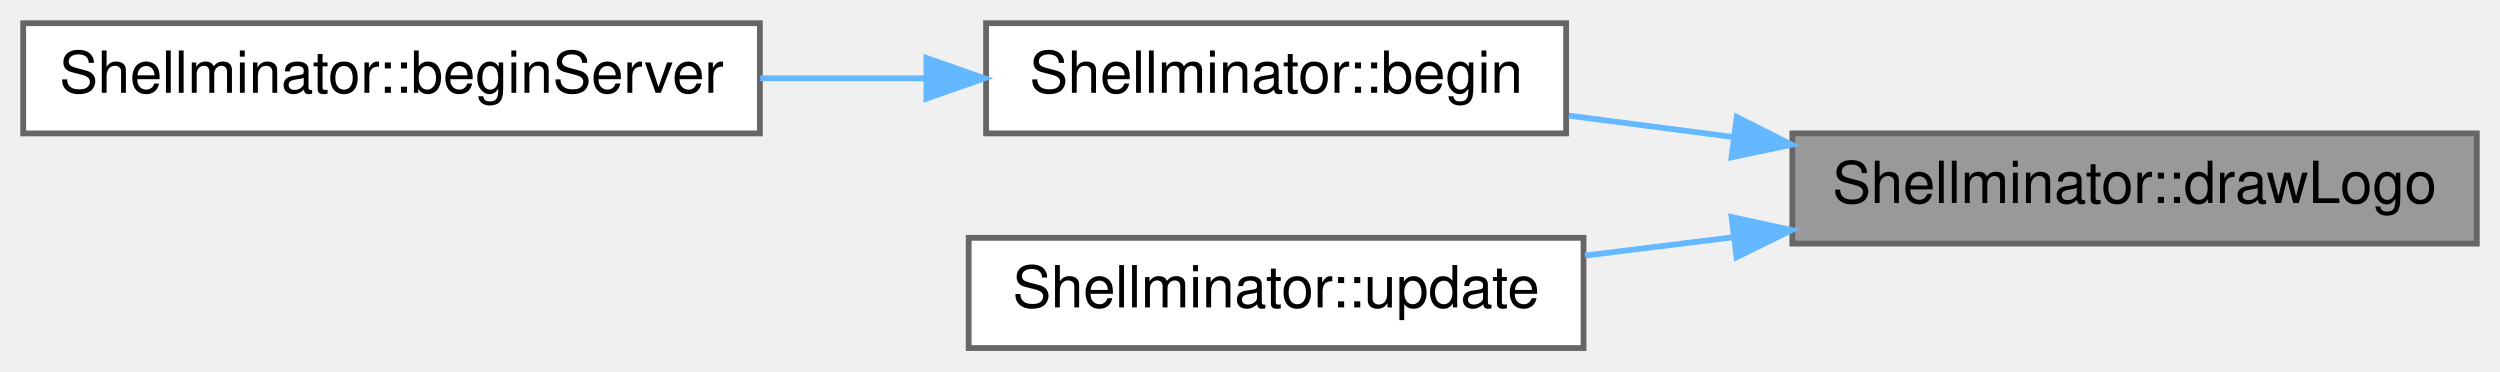
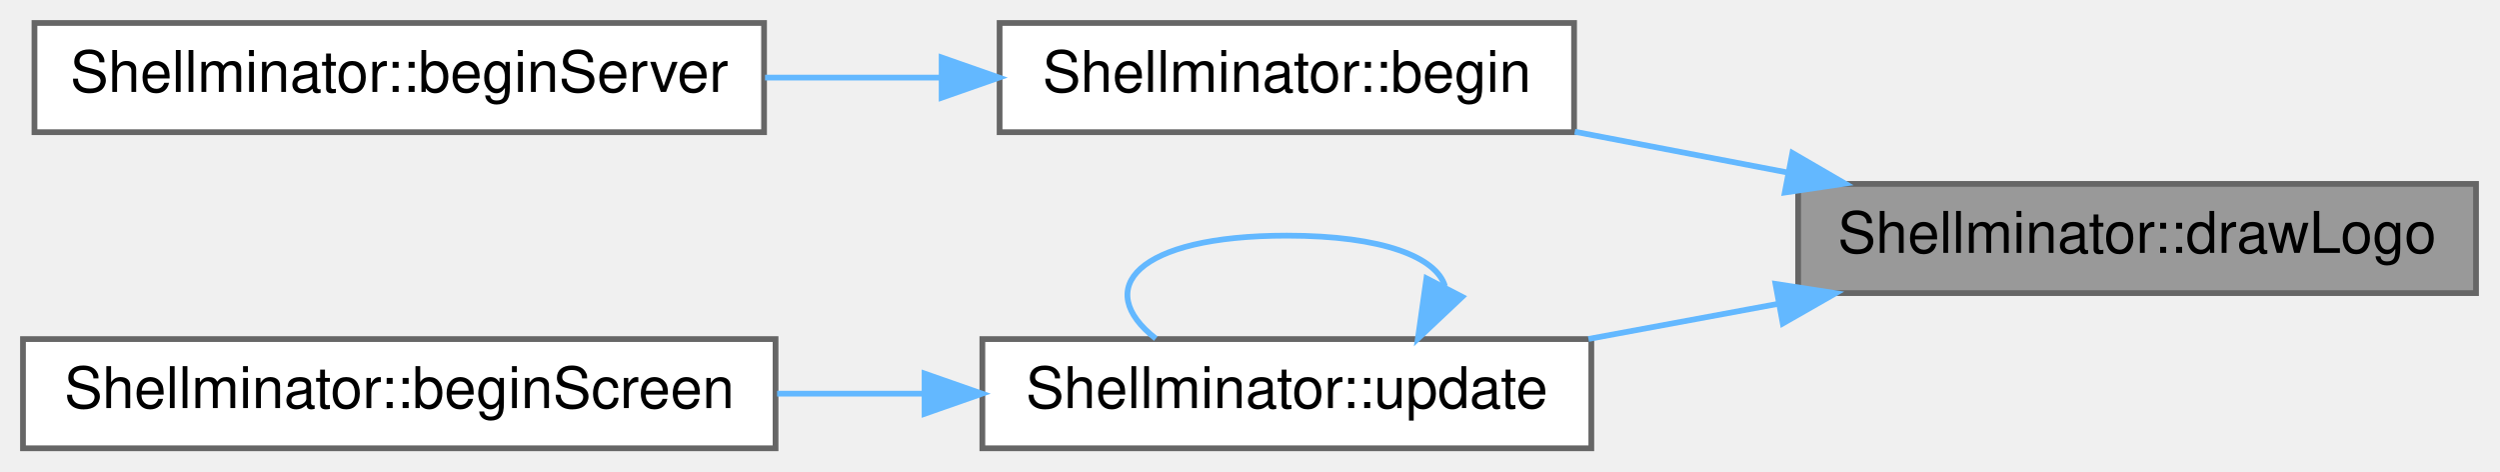
- <svg xmlns="http://www.w3.org/2000/svg" xmlns:xlink="http://www.w3.org/1999/xlink" width="431pt" height="64pt" viewBox="0.00 0.00 431.00 64.00">
-   <g id="graph0" class="graph" transform="scale(1 1) rotate(0) translate(4 60)">
+ <svg xmlns="http://www.w3.org/2000/svg" xmlns:xlink="http://www.w3.org/1999/xlink" width="435pt" height="82pt" viewBox="0.00 0.00 435.00 82.00">
+   <g id="graph0" class="graph" transform="scale(1 1) rotate(0) translate(4 78)">
    <g id="node1" class="node">
      <g id="a_node1">
        <a xlink:title="Draws the startup logo.">
-           <polygon fill="#999999" stroke="#666666" points="423,-37 305,-37 305,-18 423,-18 423,-37" />
-           <text text-anchor="middle" x="364" y="-25" font-family="Helvetica,sans-Serif" font-size="10.00">Shellminator::drawLogo</text>
+           <polygon fill="#999999" stroke="#666666" points="427,-46 309,-46 309,-27 427,-27 427,-46" />
+           <text text-anchor="middle" x="368" y="-34" font-family="Helvetica,sans-Serif" font-size="10.00">Shellminator::drawLogo</text>
        </a>
      </g>
    </g>
    <g id="node2" class="node">
      <g id="a_node2">
-         <a xlink:href="class_shellminator.html#a0262b7bdcb0f22a7f0d17f8ca76fc35d" target="_top" xlink:title="Shellminator initialization function.">
-           <polygon fill="white" stroke="#666666" points="266,-56 166,-56 166,-37 266,-37 266,-56" />
-           <text text-anchor="middle" x="216" y="-44" font-family="Helvetica,sans-Serif" font-size="10.00">Shellminator::begin</text>
+         <a xlink:href="class_shellminator.html#a9321a7c84af143dc5c2540cfd3b02454" target="_top" xlink:title="Shellminator initialization function.">
+           <polygon fill="white" stroke="#666666" points="270,-74 170,-74 170,-55 270,-55 270,-74" />
+           <text text-anchor="middle" x="220" y="-62" font-family="Helvetica,sans-Serif" font-size="10.00">Shellminator::begin</text>
        </a>
      </g>
    </g>
    <g id="edge1" class="edge">
-       <path fill="none" stroke="#63b8ff" d="M294.94,-36.36C285.34,-37.61 275.62,-38.87 266.45,-40.06" />
-       <polygon fill="#63b8ff" stroke="#63b8ff" points="295.41,-39.83 304.88,-35.06 294.51,-32.88 295.41,-39.83" />
+       <path fill="none" stroke="#63b8ff" d="M307.01,-48.01C294.73,-50.36 281.95,-52.81 270.12,-55.08" />
+       <polygon fill="#63b8ff" stroke="#63b8ff" points="308,-51.38 317.16,-46.06 306.68,-44.5 308,-51.38" />
    </g>
    <g id="node4" class="node">
      <g id="a_node4">
        <a xlink:href="class_shellminator.html#a3f8933d5b0360a3f4b3bff32e12a77d1" target="_top" xlink:title="Update function.">
-           <polygon fill="white" stroke="#666666" points="269,-19 163,-19 163,0 269,0 269,-19" />
-           <text text-anchor="middle" x="216" y="-7" font-family="Helvetica,sans-Serif" font-size="10.00">Shellminator::update</text>
+           <polygon fill="white" stroke="#666666" points="273,-19 167,-19 167,0 273,0 273,-19" />
+           <text text-anchor="middle" x="220" y="-7" font-family="Helvetica,sans-Serif" font-size="10.00">Shellminator::update</text>
        </a>
      </g>
    </g>
    <g id="edge3" class="edge">
-       <path fill="none" stroke="#63b8ff" d="M294.85,-19.1C286.24,-18.04 277.55,-16.97 269.25,-15.94" />
-       <polygon fill="#63b8ff" stroke="#63b8ff" points="294.52,-22.58 304.88,-20.33 295.38,-15.64 294.52,-22.58" />
+       <path fill="none" stroke="#63b8ff" d="M305.55,-25.14C294.55,-23.1 283.19,-21 272.5,-19.02" />
+       <polygon fill="#63b8ff" stroke="#63b8ff" points="305.06,-28.6 315.53,-26.98 306.33,-21.72 305.06,-28.6" />
    </g>
    <g id="node3" class="node">
      <g id="a_node3">
        <a xlink:href="class_shellminator.html#a634f65f3de75cdd4ec196bb836ce1f6f" target="_top" xlink:title="Start WiFi Server.">
-           <polygon fill="white" stroke="#666666" points="127,-56 0,-56 0,-37 127,-37 127,-56" />
-           <text text-anchor="middle" x="63.5" y="-44" font-family="Helvetica,sans-Serif" font-size="10.00">Shellminator::beginServer</text>
+           <polygon fill="white" stroke="#666666" points="129,-74 2,-74 2,-55 129,-55 129,-74" />
+           <text text-anchor="middle" x="65.5" y="-62" font-family="Helvetica,sans-Serif" font-size="10.00">Shellminator::beginServer</text>
        </a>
      </g>
    </g>
    <g id="edge2" class="edge">
-       <path fill="none" stroke="#63b8ff" d="M155.69,-46.5C146.29,-46.5 136.54,-46.5 127.07,-46.5" />
-       <polygon fill="#63b8ff" stroke="#63b8ff" points="155.72,-50 165.72,-46.5 155.72,-43 155.72,-50" />
+       <path fill="none" stroke="#63b8ff" d="M159.66,-64.5C149.66,-64.5 139.25,-64.5 129.17,-64.5" />
+       <polygon fill="#63b8ff" stroke="#63b8ff" points="159.91,-68 169.91,-64.5 159.91,-61 159.91,-68" />
+     </g>
+     <g id="edge5" class="edge">
+       <path fill="none" stroke="#63b8ff" d="M247.53,-28.19C246.03,-33.2 236.85,-37 220,-37 193.7,-37 186.09,-27.73 197.19,-19.08" />
+       <polygon fill="#63b8ff" stroke="#63b8ff" points="250.52,-26.35 242.81,-19.08 244.3,-29.57 250.52,-26.35" />
+     </g>
+     <g id="node5" class="node">
+       <g id="a_node5">
+         <a xlink:href="class_shellminator.html#afb9fb0cea8cbfb13d5457dd88e5ce4b2" target="_top" xlink:title="Register Screen object to draw.">
+           <polygon fill="white" stroke="#666666" points="131,-19 0,-19 0,0 131,0 131,-19" />
+           <text text-anchor="middle" x="65.5" y="-7" font-family="Helvetica,sans-Serif" font-size="10.00">Shellminator::beginScreen</text>
+         </a>
+       </g>
+     </g>
+     <g id="edge4" class="edge">
+       <path fill="none" stroke="#63b8ff" d="M156.82,-9.5C148.39,-9.5 139.73,-9.5 131.27,-9.5" />
+       <polygon fill="#63b8ff" stroke="#63b8ff" points="156.94,-13 166.94,-9.5 156.94,-6 156.94,-13" />
    </g>
  </g>
</svg>
